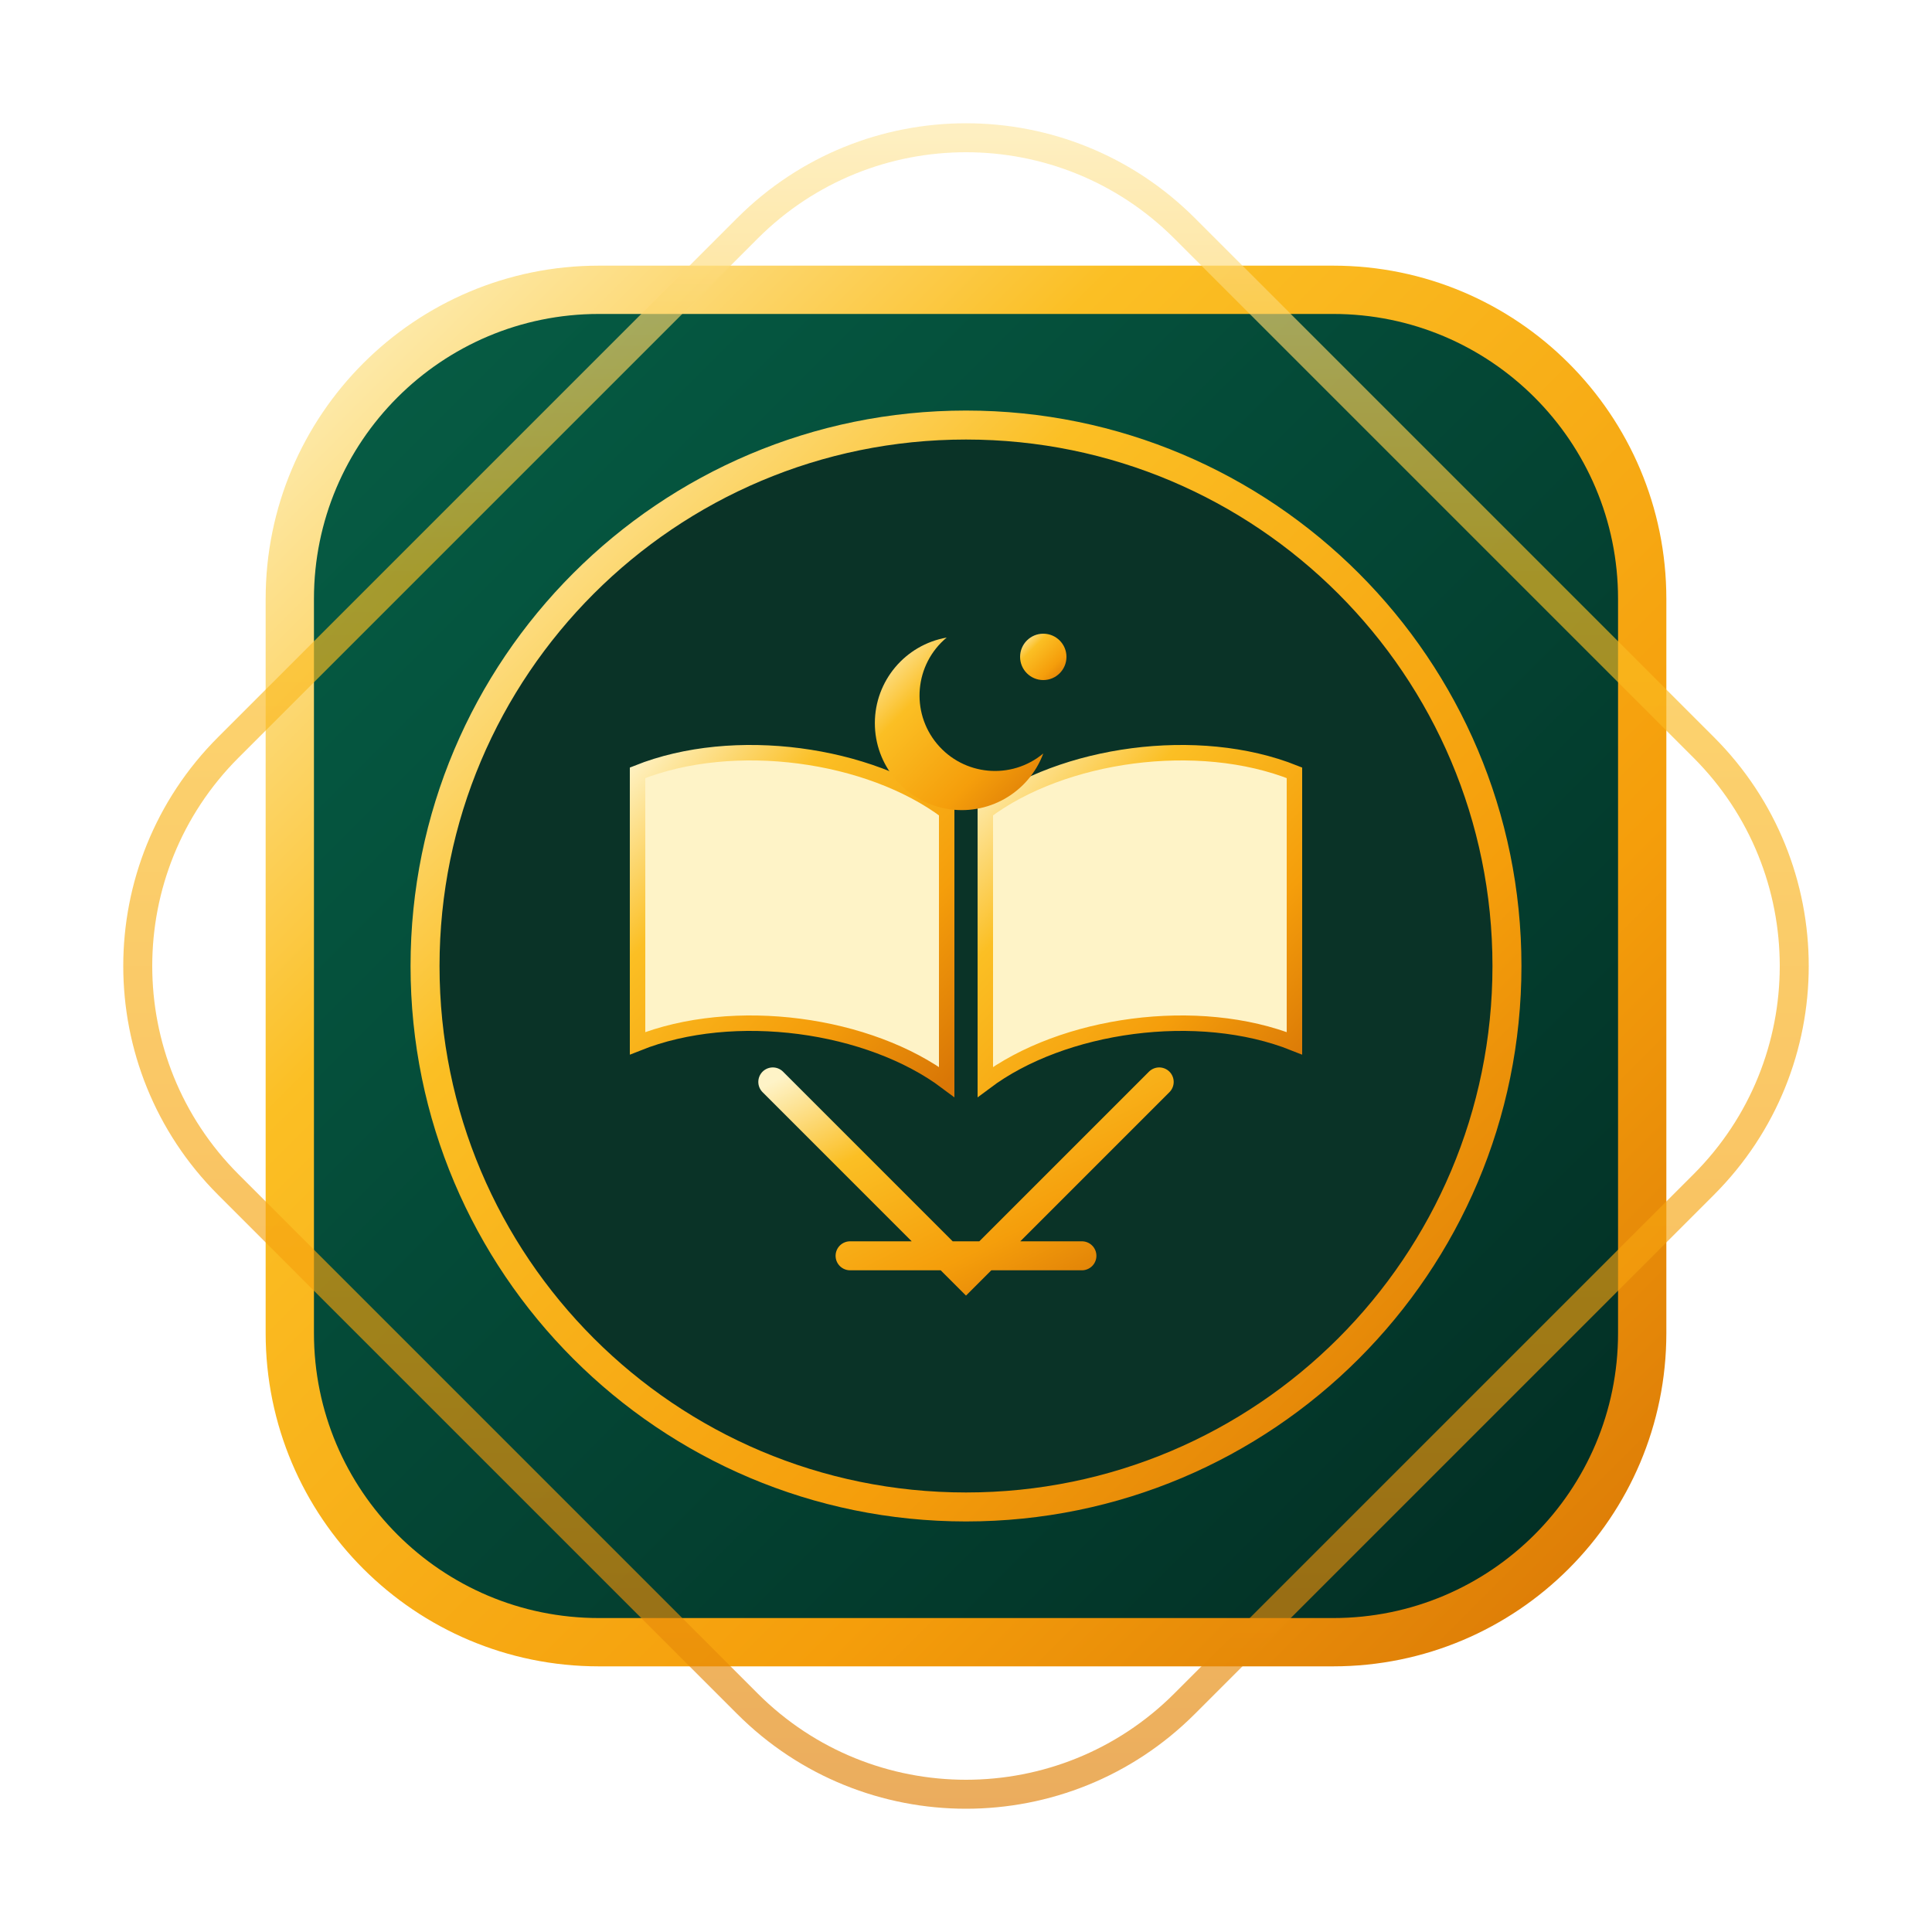
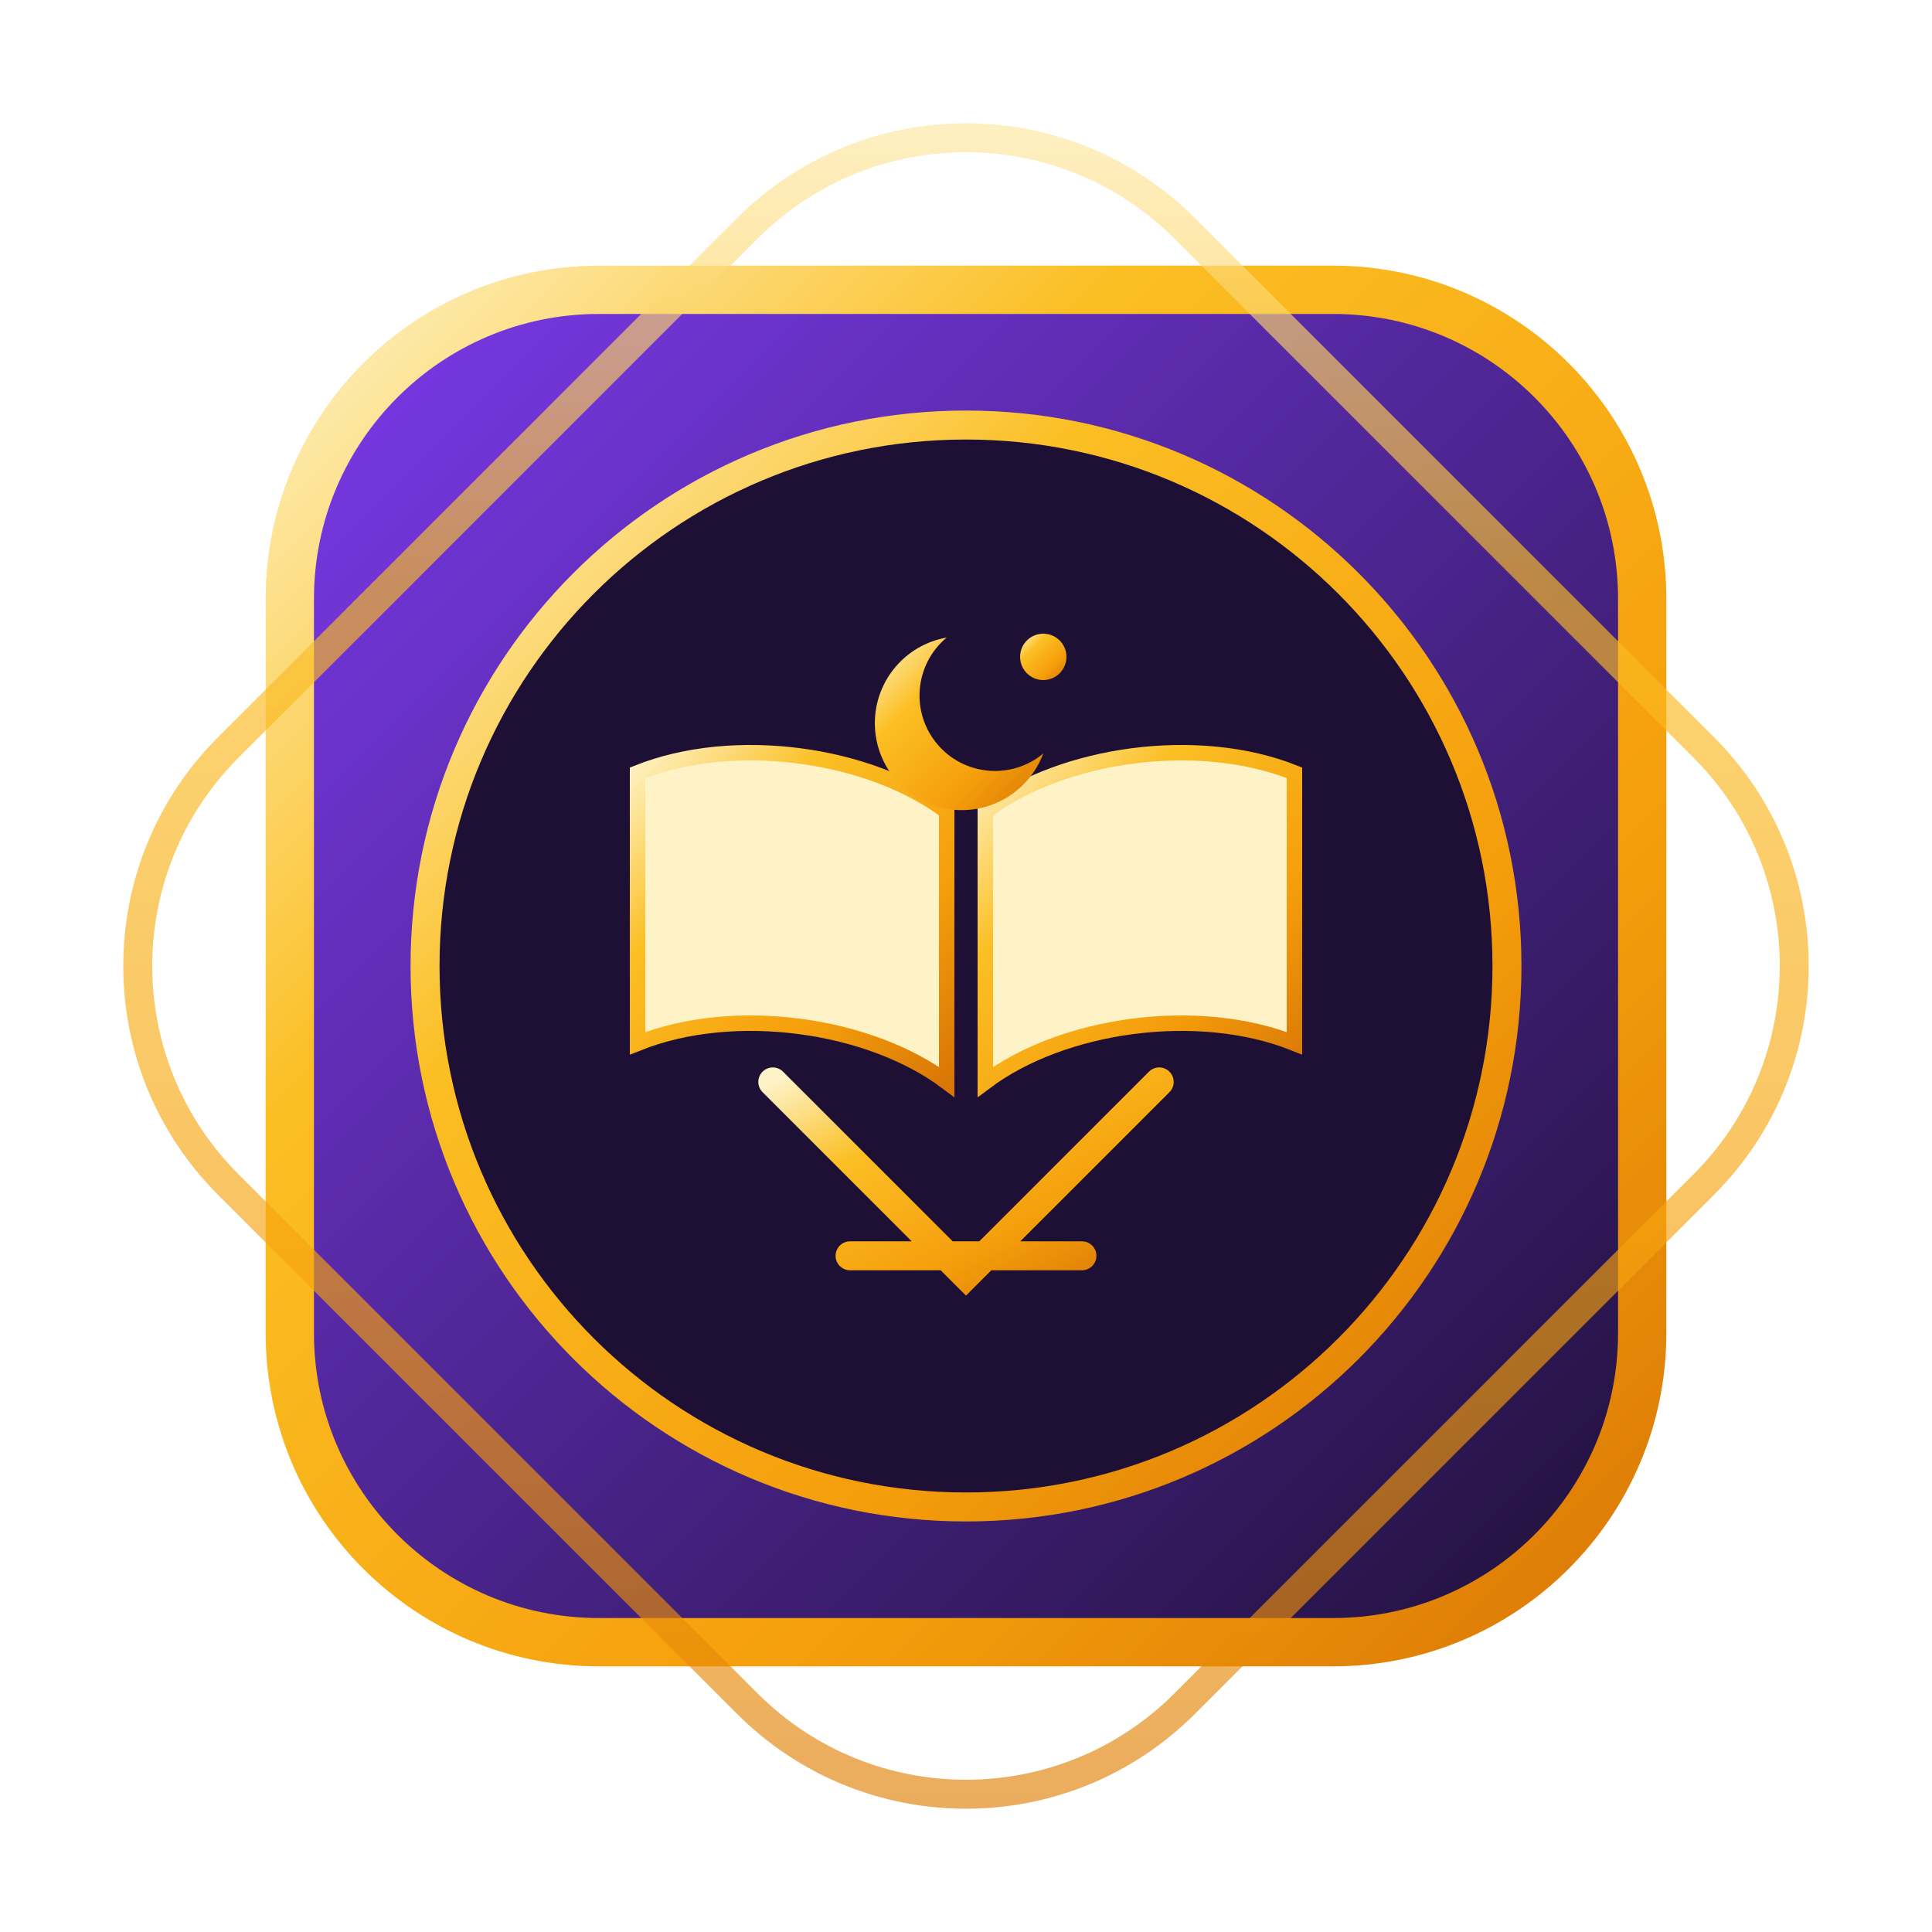
<svg xmlns="http://www.w3.org/2000/svg" viewBox="0 0 100 100" width="100%" height="100%">
  <defs>
    <linearGradient id="logoGold" x1="0%" y1="0%" x2="100%" y2="100%">
      <stop offset="0%" stop-color="#FEF3C7" />
      <stop offset="30%" stop-color="#FBBF24" />
      <stop offset="70%" stop-color="#F59E0B" />
      <stop offset="100%" stop-color="#D97706" />
    </linearGradient>
    <linearGradient id="logoEmerald" x1="0%" y1="0%" x2="100%" y2="100%">
-       <stop offset="0%" stop-color="#065F46" />
-       <stop offset="100%" stop-color="#022C22" />
+       <stop offset="0%" stop-color="#7C3AED" />
+       <stop offset="100%" stop-color="#1E1035" />
    </linearGradient>
  </defs>
  <rect x="15" y="15" width="70" height="70" rx="16" fill="url(#logoEmerald)" stroke="url(#logoGold)" stroke-width="2.5" />
  <rect x="15" y="15" width="70" height="70" rx="16" fill="none" stroke="url(#logoGold)" stroke-width="1.5" transform="rotate(45 50 50)" opacity="0.65" />
-   <circle cx="50" cy="50" r="28" fill="#0A3327" stroke="url(#logoGold)" stroke-width="1.5" />
+   <circle cx="50" cy="50" r="28" fill="#1E1035" stroke="url(#logoGold)" stroke-width="1.5" />
  <path d="M 33 54 C 38 52, 45 53, 49 56 L 49 42 C 45 39, 38 38, 33 40 Z" fill="#FEF3C7" stroke="url(#logoGold)" stroke-width="0.8" />
  <path d="M 67 54 C 62 52, 55 53, 51 56 L 51 42 C 55 39, 62 38, 67 40 Z" fill="#FEF3C7" stroke="url(#logoGold)" stroke-width="0.8" />
  <path d="M 40 56 L 50 66 L 60 56 M 44 65 L 56 65" fill="none" stroke="url(#logoGold)" stroke-width="1.5" stroke-linecap="round" />
  <path d="M 49 33 A 4.5 4.5 0 1 0 54 39 A 3.8 3.8 0 1 1 49 33" fill="url(#logoGold)" />
  <circle cx="54" cy="34" r="1.2" fill="url(#logoGold)" />
</svg>
